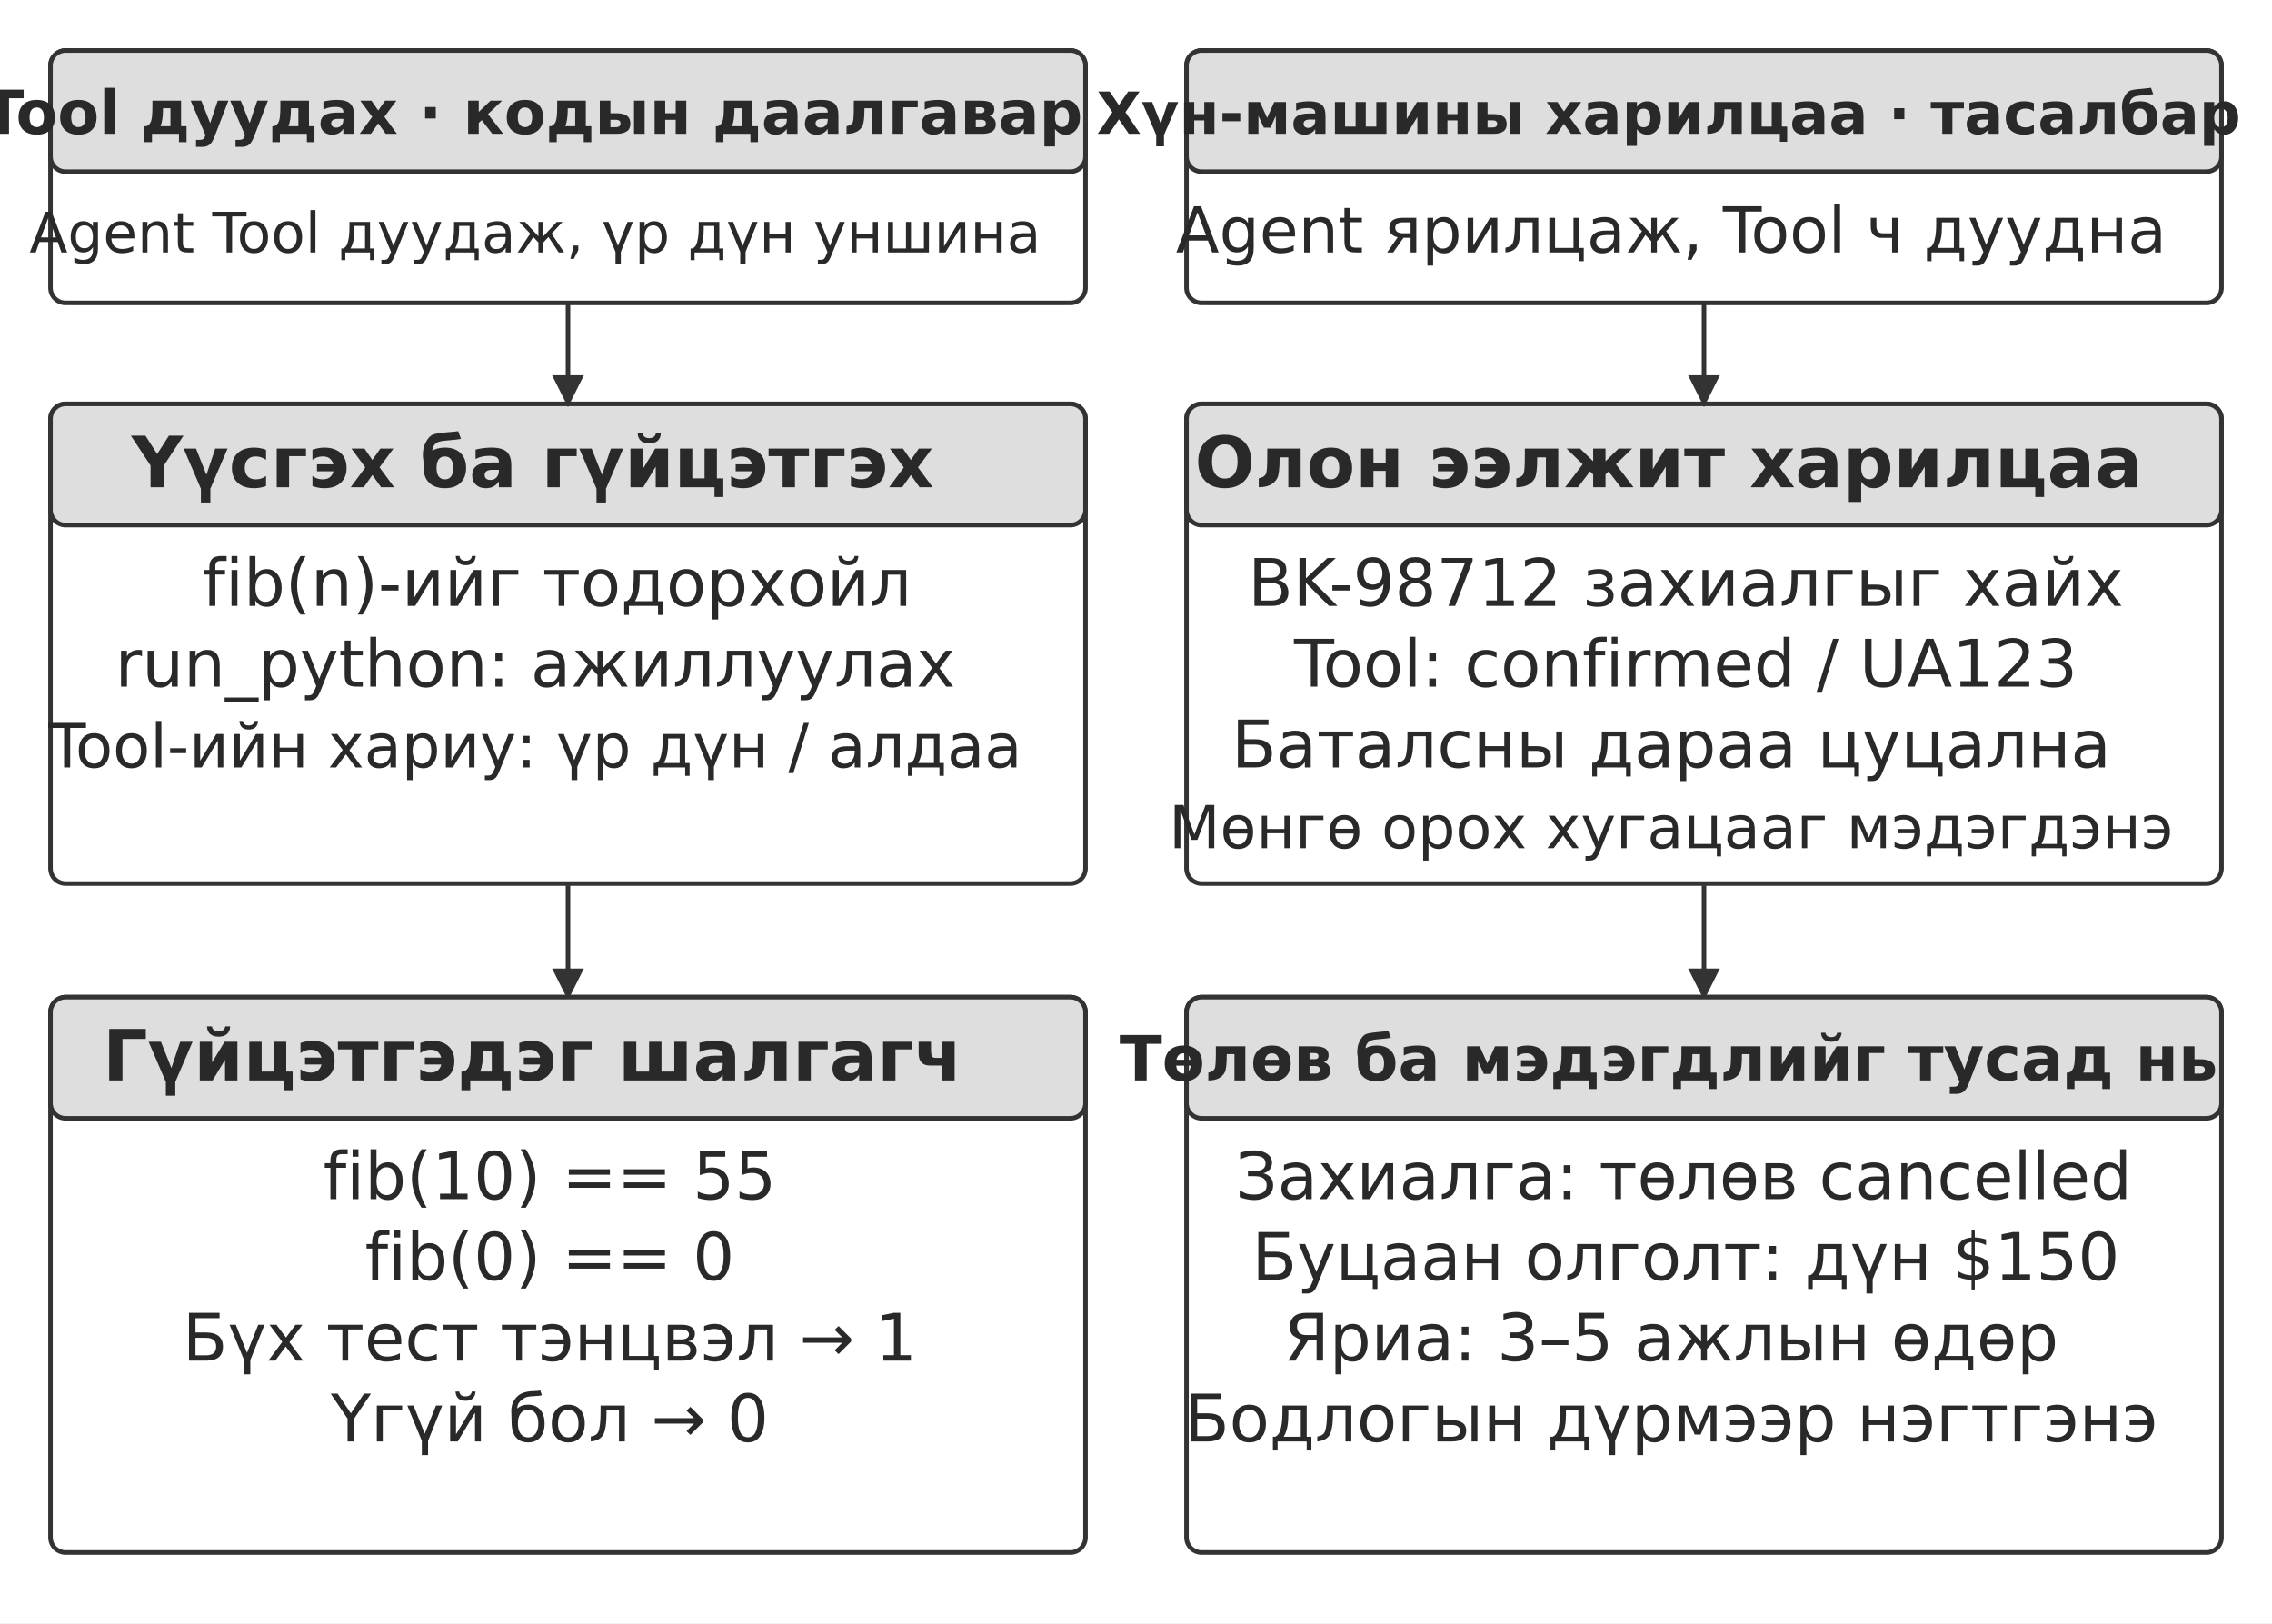
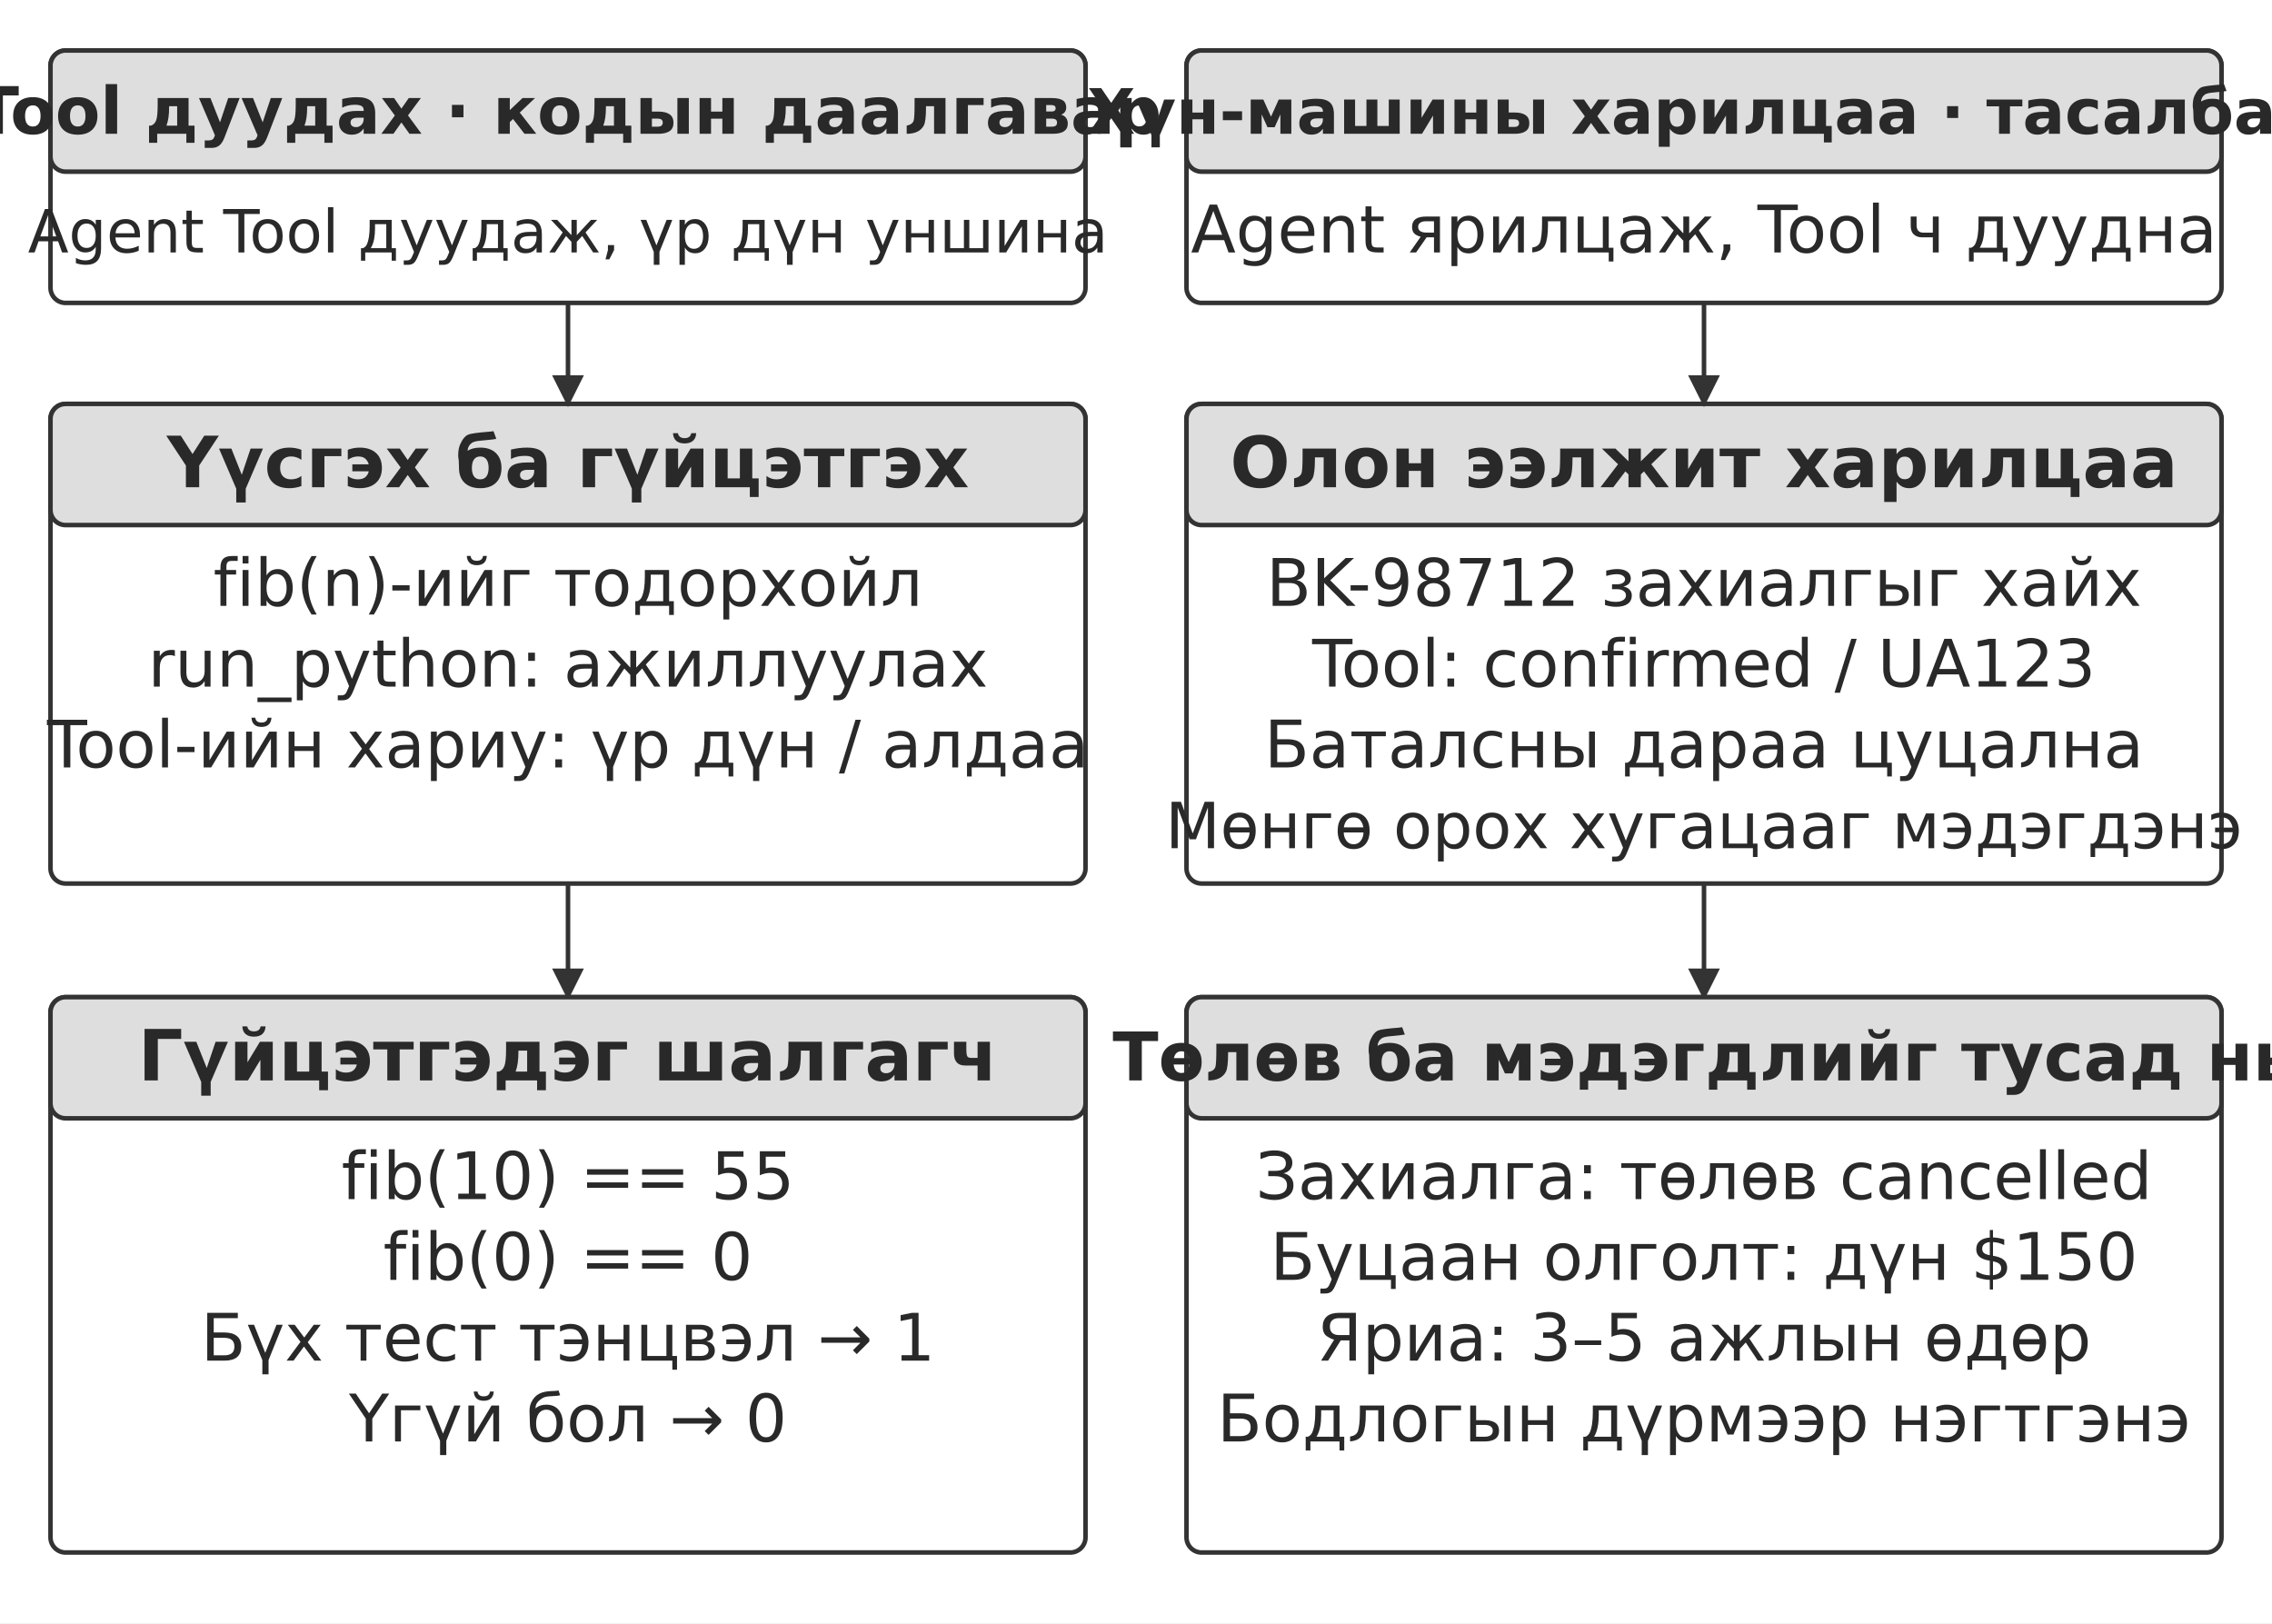
<svg xmlns="http://www.w3.org/2000/svg" width="106.000mm" height="75.731mm" viewBox="0 0 900 643" role="img" aria-labelledby="title desc">
  <defs>
    <marker id="arrow" viewBox="0 0 10 10" refX="9" refY="5" markerWidth="7" markerHeight="7" orient="auto-start-reverse">
      <path d="M0 0 L10 5 L0 10 Z" fill="#333333" />
    </marker>
  </defs>
  <rect width="900" height="643" fill="#ffffff" y="0" />
  <rect x="20" y="20" width="410" height="100" rx="6" fill="#ffffff" stroke="#333333" stroke-width="1.8" />
  <rect x="20" y="20" width="410" height="48" rx="6" fill="#dedede" stroke="#333333" stroke-width="1.8" />
-   <text x="211" y="53" text-anchor="middle" font-family="&quot;DejaVu Sans&quot;, Arial, &quot;Helvetica Neue&quot;, sans-serif" font-size="24.0" font-weight="700" fill="#292929">Tool дуудах · кодын даалгавар</text>
-   <text x="212" y="100" text-anchor="middle" font-family="&quot;DejaVu Sans&quot;, Arial, &quot;Helvetica Neue&quot;, sans-serif" font-size="22.1" font-weight="400" fill="#292929">Agent Tool дуудаж, үр дүн уншина</text>
+   <text x="225" y="53" text-anchor="middle" font-family="&quot;DejaVu Sans&quot;, Arial, &quot;Helvetica Neue&quot;, sans-serif" font-size="25.9" font-weight="700" fill="#292929">Tool дуудах · кодын даалгавар</text>
+   <text x="225" y="100" text-anchor="middle" font-family="&quot;DejaVu Sans&quot;, Arial, &quot;Helvetica Neue&quot;, sans-serif" font-size="23.6" font-weight="400" fill="#292929">Agent Tool дуудаж, үр дүн уншина</text>
  <rect x="470" y="20" width="410" height="100" rx="6" fill="#ffffff" stroke="#333333" stroke-width="1.8" />
  <rect x="470" y="20" width="410" height="48" rx="6" fill="#dedede" stroke="#333333" stroke-width="1.8" />
-   <text x="661" y="53" text-anchor="middle" font-family="&quot;DejaVu Sans&quot;, Arial, &quot;Helvetica Neue&quot;, sans-serif" font-size="23.0" font-weight="700" fill="#292929">Хүн-машины харилцаа · тасалбар</text>
-   <text x="662" y="100" text-anchor="middle" font-family="&quot;DejaVu Sans&quot;, Arial, &quot;Helvetica Neue&quot;, sans-serif" font-size="25.1" font-weight="400" fill="#292929">Agent ярилцаж, Tool ч дуудна</text>
+   <text x="675" y="53" text-anchor="middle" font-family="&quot;DejaVu Sans&quot;, Arial, &quot;Helvetica Neue&quot;, sans-serif" font-size="24.8" font-weight="700" fill="#292929">Хүн-машины харилцаа · тасалбар</text>
+   <text x="675" y="100" text-anchor="middle" font-family="&quot;DejaVu Sans&quot;, Arial, &quot;Helvetica Neue&quot;, sans-serif" font-size="26.0" font-weight="400" fill="#292929">Agent ярилцаж, Tool ч дуудна</text>
  <rect x="20" y="160" width="410" height="190" rx="6" fill="#ffffff" stroke="#333333" stroke-width="1.8" />
  <rect x="20" y="160" width="410" height="48" rx="6" fill="#dedede" stroke="#333333" stroke-width="1.8" />
-   <text x="211" y="193" text-anchor="middle" font-family="&quot;DejaVu Sans&quot;, Arial, &quot;Helvetica Neue&quot;, sans-serif" font-size="28.0" font-weight="700" fill="#292929">Үүсгэх ба гүйцэтгэх</text>
-   <text x="220.61" y="240" text-anchor="middle" font-family="&quot;DejaVu Sans&quot;, Arial, &quot;Helvetica Neue&quot;, sans-serif" font-size="26.0" font-weight="400" fill="#292929">fib(n)-ийг тодорхойл</text>
-   <text x="212" y="272" text-anchor="middle" font-family="&quot;DejaVu Sans&quot;, Arial, &quot;Helvetica Neue&quot;, sans-serif" font-size="26.0" font-weight="400" fill="#292929">run_python: ажиллуулах</text>
-   <text x="212" y="304" text-anchor="middle" font-family="&quot;DejaVu Sans&quot;, Arial, &quot;Helvetica Neue&quot;, sans-serif" font-size="24.2" font-weight="400" fill="#292929">Tool-ийн хариу: үр дүн / алдаа</text>
+   <text x="225" y="193" text-anchor="middle" font-family="&quot;DejaVu Sans&quot;, Arial, &quot;Helvetica Neue&quot;, sans-serif" font-size="28.0" font-weight="700" fill="#292929">Үүсгэх ба гүйцэтгэх</text>
+   <text x="225" y="240" text-anchor="middle" font-family="&quot;DejaVu Sans&quot;, Arial, &quot;Helvetica Neue&quot;, sans-serif" font-size="26.0" font-weight="400" fill="#292929">fib(n)-ийг тодорхойл</text>
+   <text x="225" y="272" text-anchor="middle" font-family="&quot;DejaVu Sans&quot;, Arial, &quot;Helvetica Neue&quot;, sans-serif" font-size="26.0" font-weight="400" fill="#292929">run_python: ажиллуулах</text>
+   <text x="225" y="304" text-anchor="middle" font-family="&quot;DejaVu Sans&quot;, Arial, &quot;Helvetica Neue&quot;, sans-serif" font-size="25.9" font-weight="400" fill="#292929">Tool-ийн хариу: үр дүн / алдаа</text>
  <rect x="470" y="160" width="410" height="190" rx="6" fill="#ffffff" stroke="#333333" stroke-width="1.8" />
  <rect x="470" y="160" width="410" height="48" rx="6" fill="#dedede" stroke="#333333" stroke-width="1.8" />
-   <text x="661" y="193" text-anchor="middle" font-family="&quot;DejaVu Sans&quot;, Arial, &quot;Helvetica Neue&quot;, sans-serif" font-size="28.0" font-weight="700" fill="#292929">Олон ээлжит харилцаа</text>
-   <text x="667.78" y="240" text-anchor="middle" font-family="&quot;DejaVu Sans&quot;, Arial, &quot;Helvetica Neue&quot;, sans-serif" font-size="26.0" font-weight="400" fill="#292929">BK-98712 захиалгыг хайх</text>
-   <text x="667.79" y="272" text-anchor="middle" font-family="&quot;DejaVu Sans&quot;, Arial, &quot;Helvetica Neue&quot;, sans-serif" font-size="26.0" font-weight="400" fill="#292929">Tool: confirmed / UA123</text>
-   <text x="662" y="304" text-anchor="middle" font-family="&quot;DejaVu Sans&quot;, Arial, &quot;Helvetica Neue&quot;, sans-serif" font-size="26.0" font-weight="400" fill="#292929">Баталсны дараа цуцална</text>
-   <text x="662" y="336" text-anchor="middle" font-family="&quot;DejaVu Sans&quot;, Arial, &quot;Helvetica Neue&quot;, sans-serif" font-size="23.5" font-weight="400" fill="#292929">Мөнгө орох хугацааг мэдэгдэнэ</text>
+   <text x="675" y="193" text-anchor="middle" font-family="&quot;DejaVu Sans&quot;, Arial, &quot;Helvetica Neue&quot;, sans-serif" font-size="28.0" font-weight="700" fill="#292929">Олон ээлжит харилцаа</text>
+   <text x="675" y="240" text-anchor="middle" font-family="&quot;DejaVu Sans&quot;, Arial, &quot;Helvetica Neue&quot;, sans-serif" font-size="26.0" font-weight="400" fill="#292929">BK-98712 захиалгыг хайх</text>
+   <text x="675" y="272" text-anchor="middle" font-family="&quot;DejaVu Sans&quot;, Arial, &quot;Helvetica Neue&quot;, sans-serif" font-size="26.0" font-weight="400" fill="#292929">Tool: confirmed / UA123</text>
+   <text x="675" y="304" text-anchor="middle" font-family="&quot;DejaVu Sans&quot;, Arial, &quot;Helvetica Neue&quot;, sans-serif" font-size="26.0" font-weight="400" fill="#292929">Баталсны дараа цуцална</text>
+   <text x="675" y="336" text-anchor="middle" font-family="&quot;DejaVu Sans&quot;, Arial, &quot;Helvetica Neue&quot;, sans-serif" font-size="25.2" font-weight="400" fill="#292929">Мөнгө орох хугацааг мэдэгдэнэ</text>
  <path d="M225 120 L225 160" fill="none" stroke="#333333" stroke-width="1.8" marker-end="url(#arrow)" />
  <path d="M675 120 L675 160" fill="none" stroke="#333333" stroke-width="1.8" marker-end="url(#arrow)" />
  <path d="M225 350 L225 395" fill="none" stroke="#333333" stroke-width="1.8" marker-end="url(#arrow)" />
  <path d="M675 350 L675 395" fill="none" stroke="#333333" stroke-width="1.8" marker-end="url(#arrow)" />
  <rect x="20" y="395" width="410" height="220" rx="6" fill="#ffffff" stroke="#333333" stroke-width="1.8" />
  <rect x="20" y="395" width="410" height="48" rx="6" fill="#dedede" stroke="#333333" stroke-width="1.8" />
-   <text x="211" y="428" text-anchor="middle" font-family="&quot;DejaVu Sans&quot;, Arial, &quot;Helvetica Neue&quot;, sans-serif" font-size="28.0" font-weight="700" fill="#292929">Гүйцэтгэдэг шалгагч</text>
-   <text x="217.78" y="475" text-anchor="middle" font-family="&quot;DejaVu Sans&quot;, Arial, &quot;Helvetica Neue&quot;, sans-serif" font-size="26.0" font-weight="400" fill="#292929">fib(10) == 55</text>
-   <text x="217.78" y="507" text-anchor="middle" font-family="&quot;DejaVu Sans&quot;, Arial, &quot;Helvetica Neue&quot;, sans-serif" font-size="26.0" font-weight="400" fill="#292929">fib(0) == 0</text>
-   <text x="217.78" y="539" text-anchor="middle" font-family="&quot;DejaVu Sans&quot;, Arial, &quot;Helvetica Neue&quot;, sans-serif" font-size="26.0" font-weight="400" fill="#292929">Бүх тест тэнцвэл → 1</text>
-   <text x="217.78" y="571" text-anchor="middle" font-family="&quot;DejaVu Sans&quot;, Arial, &quot;Helvetica Neue&quot;, sans-serif" font-size="26.0" font-weight="400" fill="#292929">Үгүй бол → 0</text>
+   <text x="225" y="428" text-anchor="middle" font-family="&quot;DejaVu Sans&quot;, Arial, &quot;Helvetica Neue&quot;, sans-serif" font-size="28.0" font-weight="700" fill="#292929">Гүйцэтгэдэг шалгагч</text>
+   <text x="225" y="475" text-anchor="middle" font-family="&quot;DejaVu Sans&quot;, Arial, &quot;Helvetica Neue&quot;, sans-serif" font-size="26.0" font-weight="400" fill="#292929">fib(10) == 55</text>
+   <text x="225" y="507" text-anchor="middle" font-family="&quot;DejaVu Sans&quot;, Arial, &quot;Helvetica Neue&quot;, sans-serif" font-size="26.0" font-weight="400" fill="#292929">fib(0) == 0</text>
+   <text x="225" y="539" text-anchor="middle" font-family="&quot;DejaVu Sans&quot;, Arial, &quot;Helvetica Neue&quot;, sans-serif" font-size="26.0" font-weight="400" fill="#292929">Бүх тест тэнцвэл → 1</text>
+   <text x="225" y="571" text-anchor="middle" font-family="&quot;DejaVu Sans&quot;, Arial, &quot;Helvetica Neue&quot;, sans-serif" font-size="26.0" font-weight="400" fill="#292929">Үгүй бол → 0</text>
  <rect x="470" y="395" width="410" height="220" rx="6" fill="#ffffff" stroke="#333333" stroke-width="1.8" />
  <rect x="470" y="395" width="410" height="48" rx="6" fill="#dedede" stroke="#333333" stroke-width="1.8" />
-   <text x="661" y="428" text-anchor="middle" font-family="&quot;DejaVu Sans&quot;, Arial, &quot;Helvetica Neue&quot;, sans-serif" font-size="24.7" font-weight="700" fill="#292929">Төлөв ба мэдэгдлийг тусад нь</text>
-   <text x="666.94" y="475" text-anchor="middle" font-family="&quot;DejaVu Sans&quot;, Arial, &quot;Helvetica Neue&quot;, sans-serif" font-size="26.0" font-weight="400" fill="#292929">Захиалга: төлөв cancelled</text>
-   <text x="667.78" y="507" text-anchor="middle" font-family="&quot;DejaVu Sans&quot;, Arial, &quot;Helvetica Neue&quot;, sans-serif" font-size="26.0" font-weight="400" fill="#292929">Буцаан олголт: дүн $150</text>
-   <text x="662" y="539" text-anchor="middle" font-family="&quot;DejaVu Sans&quot;, Arial, &quot;Helvetica Neue&quot;, sans-serif" font-size="26.0" font-weight="400" fill="#292929">Яриа: 3–5 ажлын өдөр</text>
-   <text x="662" y="571" text-anchor="middle" font-family="&quot;DejaVu Sans&quot;, Arial, &quot;Helvetica Neue&quot;, sans-serif" font-size="26.0" font-weight="400" fill="#292929">Бодлогын дүрмээр нэгтгэнэ</text>
+   <text x="675" y="428" text-anchor="middle" font-family="&quot;DejaVu Sans&quot;, Arial, &quot;Helvetica Neue&quot;, sans-serif" font-size="26.6" font-weight="700" fill="#292929">Төлөв ба мэдэгдлийг тусад нь</text>
+   <text x="675" y="475" text-anchor="middle" font-family="&quot;DejaVu Sans&quot;, Arial, &quot;Helvetica Neue&quot;, sans-serif" font-size="26.0" font-weight="400" fill="#292929">Захиалга: төлөв cancelled</text>
+   <text x="675" y="507" text-anchor="middle" font-family="&quot;DejaVu Sans&quot;, Arial, &quot;Helvetica Neue&quot;, sans-serif" font-size="26.0" font-weight="400" fill="#292929">Буцаан олголт: дүн $150</text>
+   <text x="675" y="539" text-anchor="middle" font-family="&quot;DejaVu Sans&quot;, Arial, &quot;Helvetica Neue&quot;, sans-serif" font-size="26.0" font-weight="400" fill="#292929">Яриа: 3–5 ажлын өдөр</text>
+   <text x="675" y="571" text-anchor="middle" font-family="&quot;DejaVu Sans&quot;, Arial, &quot;Helvetica Neue&quot;, sans-serif" font-size="26.0" font-weight="400" fill="#292929">Бодлогын дүрмээр нэгтгэнэ</text>
  <defs />
</svg>
